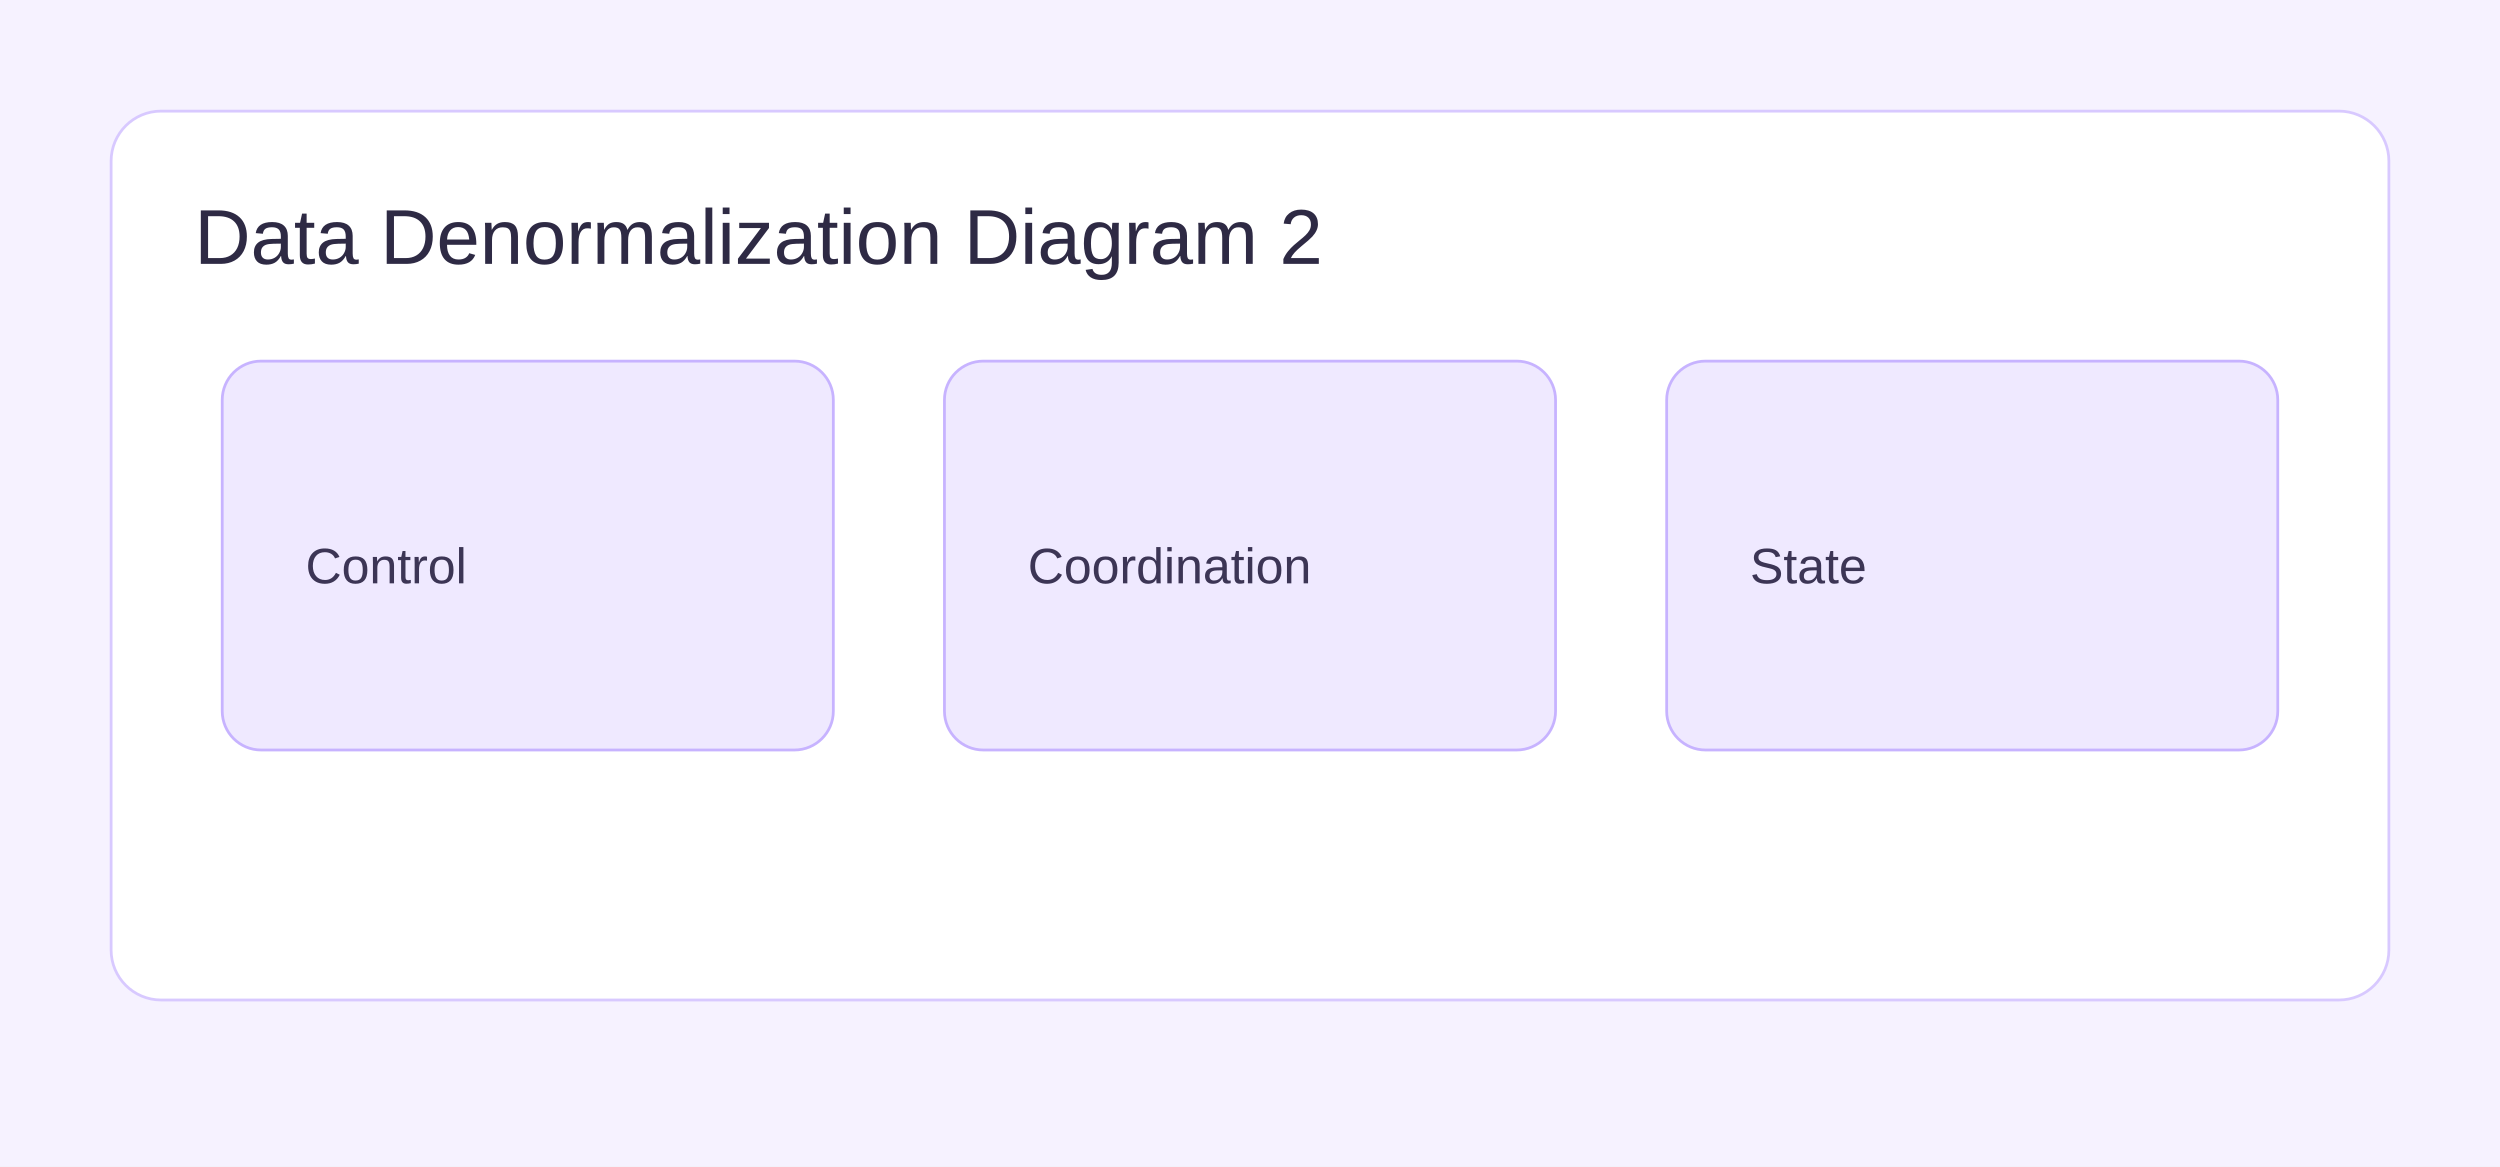
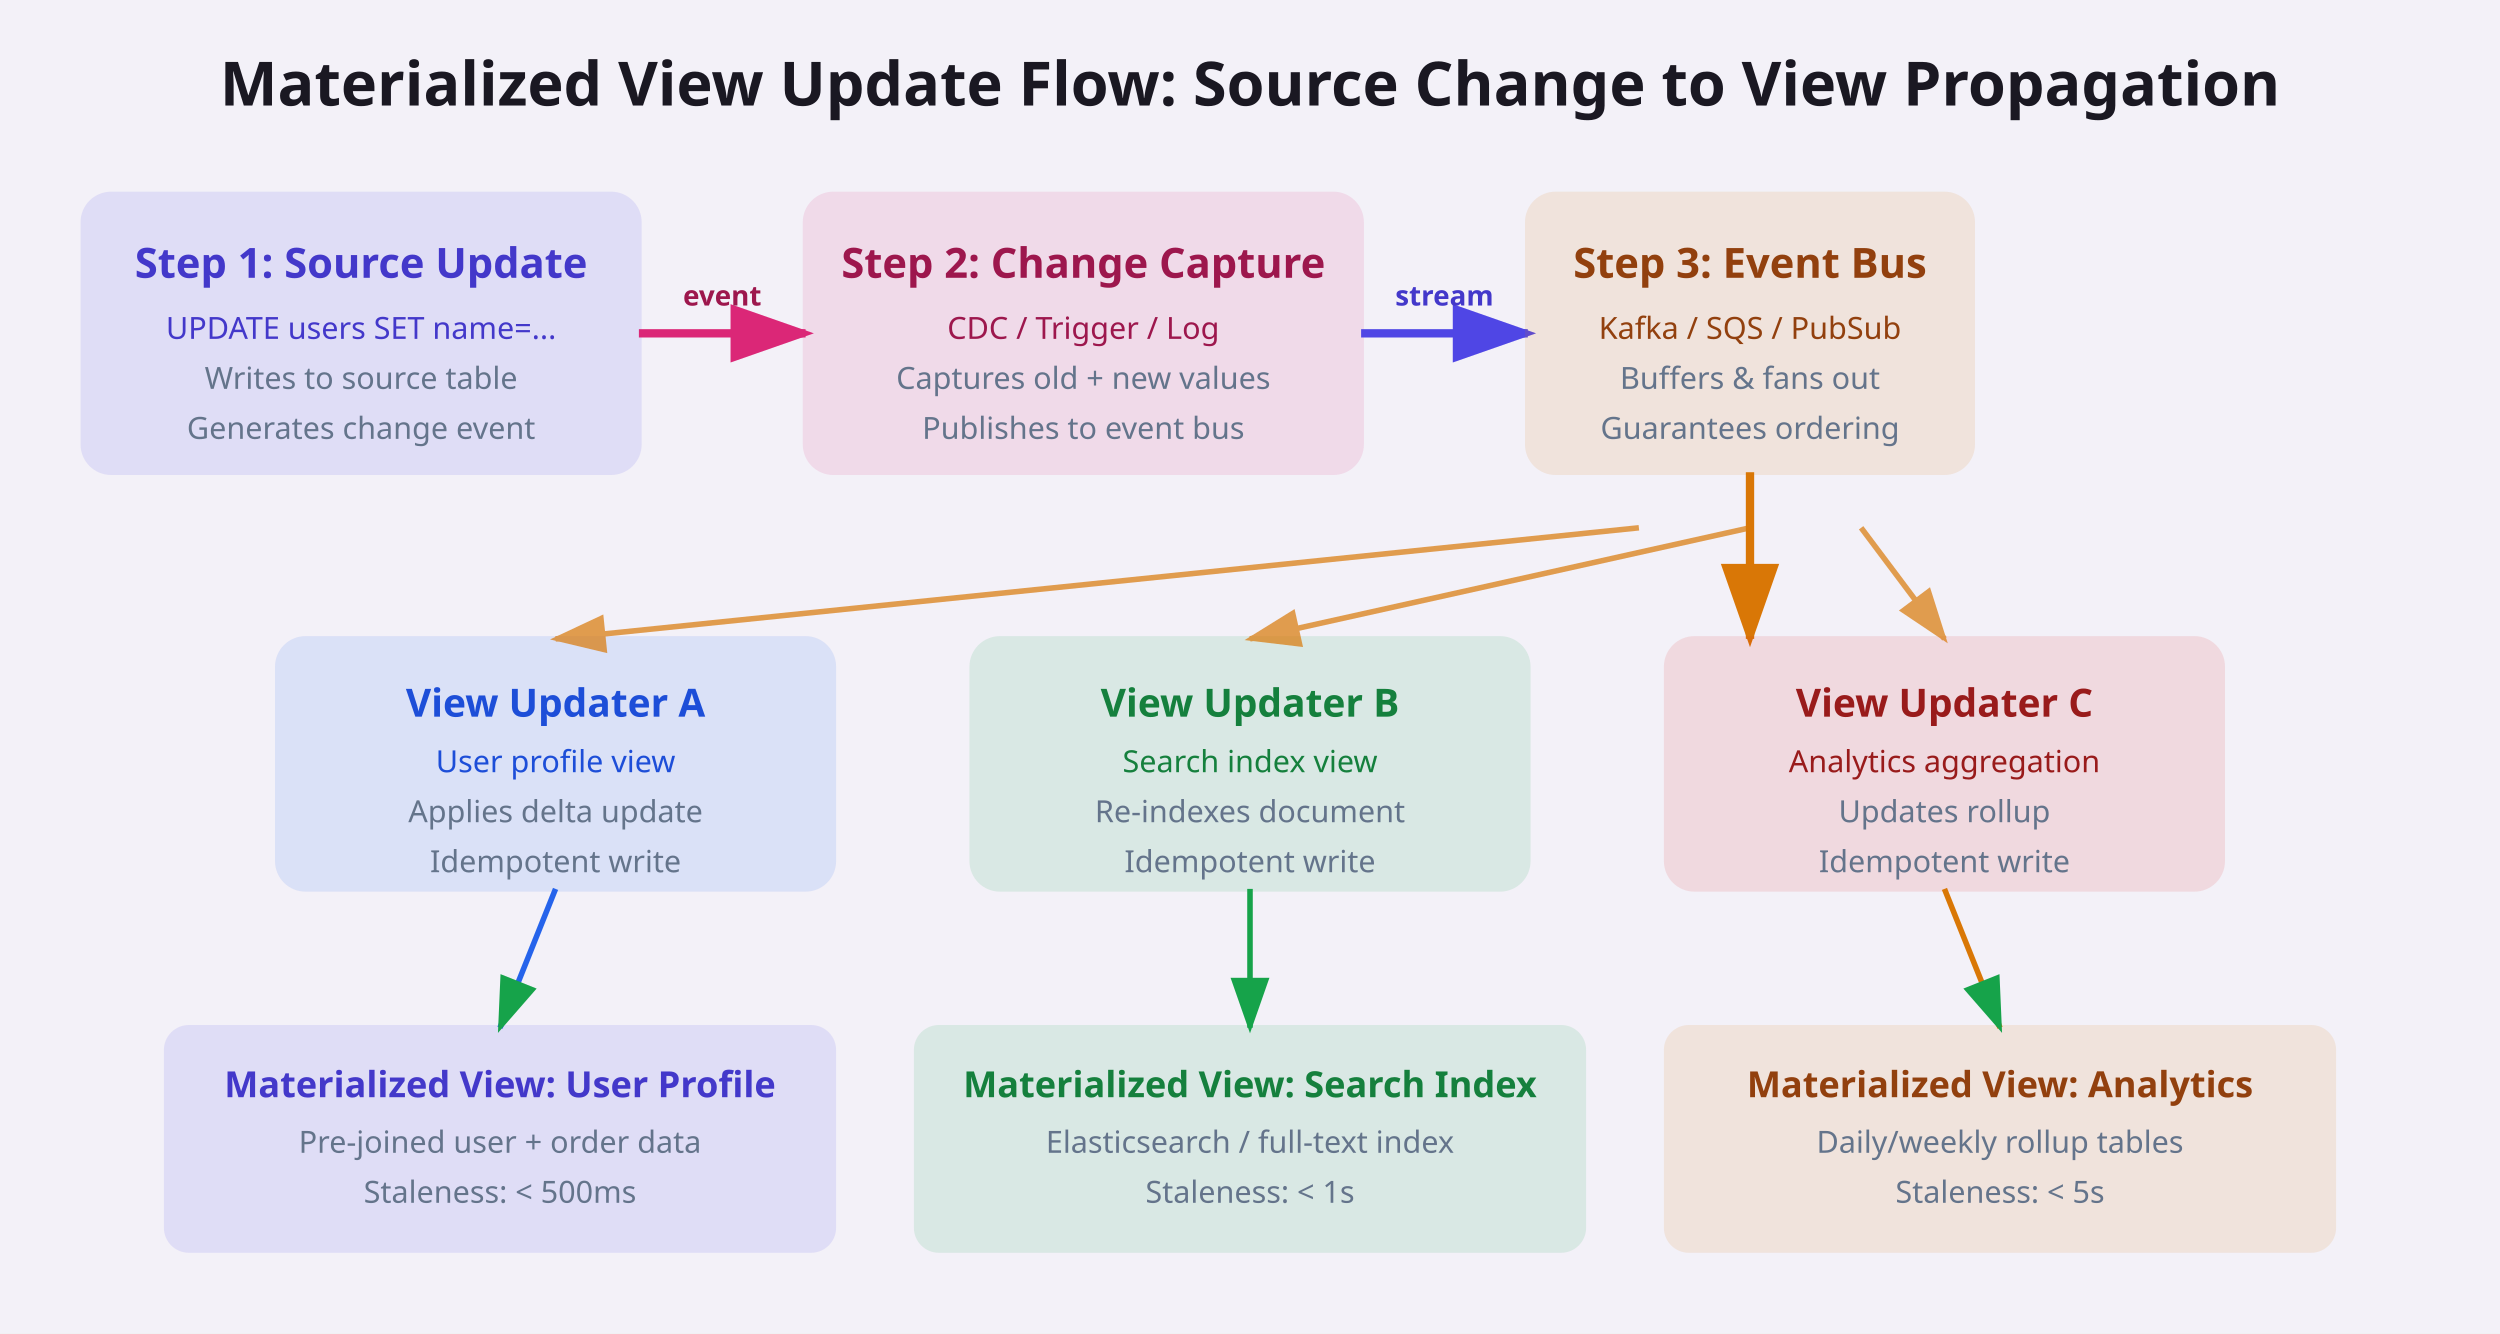
- <svg xmlns="http://www.w3.org/2000/svg" width="900" height="420" viewBox="0 0 900 420">
-   <rect width="900" height="420" fill="#f6f2ff" />
-   <rect x="40" y="40" width="820" height="320" rx="18" fill="#ffffff" stroke="#d8c9ff" />
-   <text x="70" y="95" font-size="28" font-family="Arial" fill="#2e2a44">Data Denormalization Diagram 2</text>
-   <rect x="80" y="130" width="220" height="140" rx="14" fill="#efe9ff" stroke="#c7b3ff" />
-   <rect x="340" y="130" width="220" height="140" rx="14" fill="#efe9ff" stroke="#c7b3ff" />
-   <rect x="600" y="130" width="220" height="140" rx="14" fill="#efe9ff" stroke="#c7b3ff" />
-   <text x="110" y="210" font-size="18" font-family="Arial" fill="#3c3555">Control</text>
-   <text x="370" y="210" font-size="18" font-family="Arial" fill="#3c3555">Coordination</text>
-   <text x="630" y="210" font-size="18" font-family="Arial" fill="#3c3555">State</text>
+ <svg xmlns="http://www.w3.org/2000/svg" width="900" height="480" viewBox="0 0 900 480" font-family="system-ui, sans-serif">
+   <defs>
+     <marker id="arrowPink" markerWidth="10" markerHeight="7" refX="9" refY="3.5" orient="auto">
+       <polygon points="0 0, 10 3.5, 0 7" fill="#db2777" />
+     </marker>
+     <marker id="arrowPurple" markerWidth="10" markerHeight="7" refX="9" refY="3.5" orient="auto">
+       <polygon points="0 0, 10 3.5, 0 7" fill="#4f46e5" />
+     </marker>
+     <marker id="arrowAmber" markerWidth="10" markerHeight="7" refX="9" refY="3.5" orient="auto">
+       <polygon points="0 0, 10 3.5, 0 7" fill="#d97706" />
+     </marker>
+     <marker id="arrowGreen2" markerWidth="10" markerHeight="7" refX="9" refY="3.5" orient="auto">
+       <polygon points="0 0, 10 3.5, 0 7" fill="#16a34a" />
+     </marker>
+   </defs>
+   <rect width="900" height="480" fill="#f3f1f8" />
+   <text x="450" y="38" text-anchor="middle" font-size="22" font-weight="bold" fill="#1a1822">Materialized View Update Flow: Source Change to View Propagation</text>
+   <rect x="30" y="70" width="200" height="100" rx="10" fill="#4f46e5" opacity="0.12" stroke="#4f46e5" stroke-width="2" />
+   <text x="130" y="100" text-anchor="middle" font-size="15" font-weight="bold" fill="#4338ca">Step 1: Source Update</text>
+   <text x="130" y="122" text-anchor="middle" font-size="11" fill="#4338ca">UPDATE users SET name=...</text>
+   <text x="130" y="140" text-anchor="middle" font-size="11" fill="#64748b">Writes to source table</text>
+   <text x="130" y="158" text-anchor="middle" font-size="11" fill="#64748b">Generates change event</text>
+   <line x1="230" y1="120" x2="290" y2="120" stroke="#db2777" stroke-width="3" marker-end="url(#arrowPink)" />
+   <text x="260" y="110" text-anchor="middle" font-size="10" font-weight="bold" fill="#9d174d">event</text>
+   <rect x="290" y="70" width="200" height="100" rx="10" fill="#db2777" opacity="0.12" stroke="#db2777" stroke-width="2" />
+   <text x="390" y="100" text-anchor="middle" font-size="15" font-weight="bold" fill="#9d174d">Step 2: Change Capture</text>
+   <text x="390" y="122" text-anchor="middle" font-size="11" fill="#9d174d">CDC / Trigger / Log</text>
+   <text x="390" y="140" text-anchor="middle" font-size="11" fill="#64748b">Captures old + new values</text>
+   <text x="390" y="158" text-anchor="middle" font-size="11" fill="#64748b">Publishes to event bus</text>
+   <line x1="490" y1="120" x2="550" y2="120" stroke="#4f46e5" stroke-width="3" marker-end="url(#arrowPurple)" />
+   <text x="520" y="110" text-anchor="middle" font-size="10" font-weight="bold" fill="#4338ca">stream</text>
+   <rect x="550" y="70" width="160" height="100" rx="10" fill="#d97706" opacity="0.12" stroke="#d97706" stroke-width="2" />
+   <text x="630" y="100" text-anchor="middle" font-size="15" font-weight="bold" fill="#92400e">Step 3: Event Bus</text>
+   <text x="630" y="122" text-anchor="middle" font-size="11" fill="#92400e">Kafka / SQS / PubSub</text>
+   <text x="630" y="140" text-anchor="middle" font-size="11" fill="#64748b">Buffers &amp; fans out</text>
+   <text x="630" y="158" text-anchor="middle" font-size="11" fill="#64748b">Guarantees ordering</text>
+   <line x1="630" y1="170" x2="630" y2="230" stroke="#d97706" stroke-width="3" marker-end="url(#arrowAmber)" />
+   <rect x="100" y="230" width="200" height="90" rx="10" fill="#2563eb" opacity="0.12" stroke="#2563eb" stroke-width="2" />
+   <text x="200" y="258" text-anchor="middle" font-size="14" font-weight="bold" fill="#1d4ed8">View Updater A</text>
+   <text x="200" y="278" text-anchor="middle" font-size="11" fill="#1d4ed8">User profile view</text>
+   <text x="200" y="296" text-anchor="middle" font-size="11" fill="#64748b">Applies delta update</text>
+   <text x="200" y="314" text-anchor="middle" font-size="11" fill="#64748b">Idempotent write</text>
+   <rect x="350" y="230" width="200" height="90" rx="10" fill="#16a34a" opacity="0.12" stroke="#16a34a" stroke-width="2" />
+   <text x="450" y="258" text-anchor="middle" font-size="14" font-weight="bold" fill="#15803d">View Updater B</text>
+   <text x="450" y="278" text-anchor="middle" font-size="11" fill="#15803d">Search index view</text>
+   <text x="450" y="296" text-anchor="middle" font-size="11" fill="#64748b">Re-indexes document</text>
+   <text x="450" y="314" text-anchor="middle" font-size="11" fill="#64748b">Idempotent write</text>
+   <rect x="600" y="230" width="200" height="90" rx="10" fill="#dc2626" opacity="0.12" stroke="#dc2626" stroke-width="2" />
+   <text x="700" y="258" text-anchor="middle" font-size="14" font-weight="bold" fill="#991b1b">View Updater C</text>
+   <text x="700" y="278" text-anchor="middle" font-size="11" fill="#991b1b">Analytics aggregation</text>
+   <text x="700" y="296" text-anchor="middle" font-size="11" fill="#64748b">Updates rollup</text>
+   <text x="700" y="314" text-anchor="middle" font-size="11" fill="#64748b">Idempotent write</text>
+   <line x1="590" y1="190" x2="200" y2="230" stroke="#d97706" stroke-width="2" marker-end="url(#arrowAmber)" opacity="0.7" />
+   <line x1="630" y1="190" x2="450" y2="230" stroke="#d97706" stroke-width="2" marker-end="url(#arrowAmber)" opacity="0.7" />
+   <line x1="670" y1="190" x2="700" y2="230" stroke="#d97706" stroke-width="2" marker-end="url(#arrowAmber)" opacity="0.7" />
+   <rect x="60" y="370" width="240" height="80" rx="8" fill="#4f46e5" opacity="0.12" stroke="#4f46e5" stroke-width="2" />
+   <text x="180" y="395" text-anchor="middle" font-size="13" font-weight="bold" fill="#4338ca">Materialized View: User Profile</text>
+   <text x="180" y="415" text-anchor="middle" font-size="11" fill="#64748b">Pre-joined user + order data</text>
+   <text x="180" y="433" text-anchor="middle" font-size="11" fill="#64748b">Staleness: &lt; 500ms</text>
+   <line x1="200" y1="320" x2="180" y2="370" stroke="#2563eb" stroke-width="2" marker-end="url(#arrowGreen2)" />
+   <rect x="330" y="370" width="240" height="80" rx="8" fill="#16a34a" opacity="0.12" stroke="#16a34a" stroke-width="2" />
+   <text x="450" y="395" text-anchor="middle" font-size="13" font-weight="bold" fill="#15803d">Materialized View: Search Index</text>
+   <text x="450" y="415" text-anchor="middle" font-size="11" fill="#64748b">Elasticsearch / full-text index</text>
+   <text x="450" y="433" text-anchor="middle" font-size="11" fill="#64748b">Staleness: &lt; 1s</text>
+   <line x1="450" y1="320" x2="450" y2="370" stroke="#16a34a" stroke-width="2" marker-end="url(#arrowGreen2)" />
+   <rect x="600" y="370" width="240" height="80" rx="8" fill="#d97706" opacity="0.12" stroke="#d97706" stroke-width="2" />
+   <text x="720" y="395" text-anchor="middle" font-size="13" font-weight="bold" fill="#92400e">Materialized View: Analytics</text>
+   <text x="720" y="415" text-anchor="middle" font-size="11" fill="#64748b">Daily/weekly rollup tables</text>
+   <text x="720" y="433" text-anchor="middle" font-size="11" fill="#64748b">Staleness: &lt; 5s</text>
+   <line x1="700" y1="320" x2="720" y2="370" stroke="#d97706" stroke-width="2" marker-end="url(#arrowGreen2)" />
</svg>
